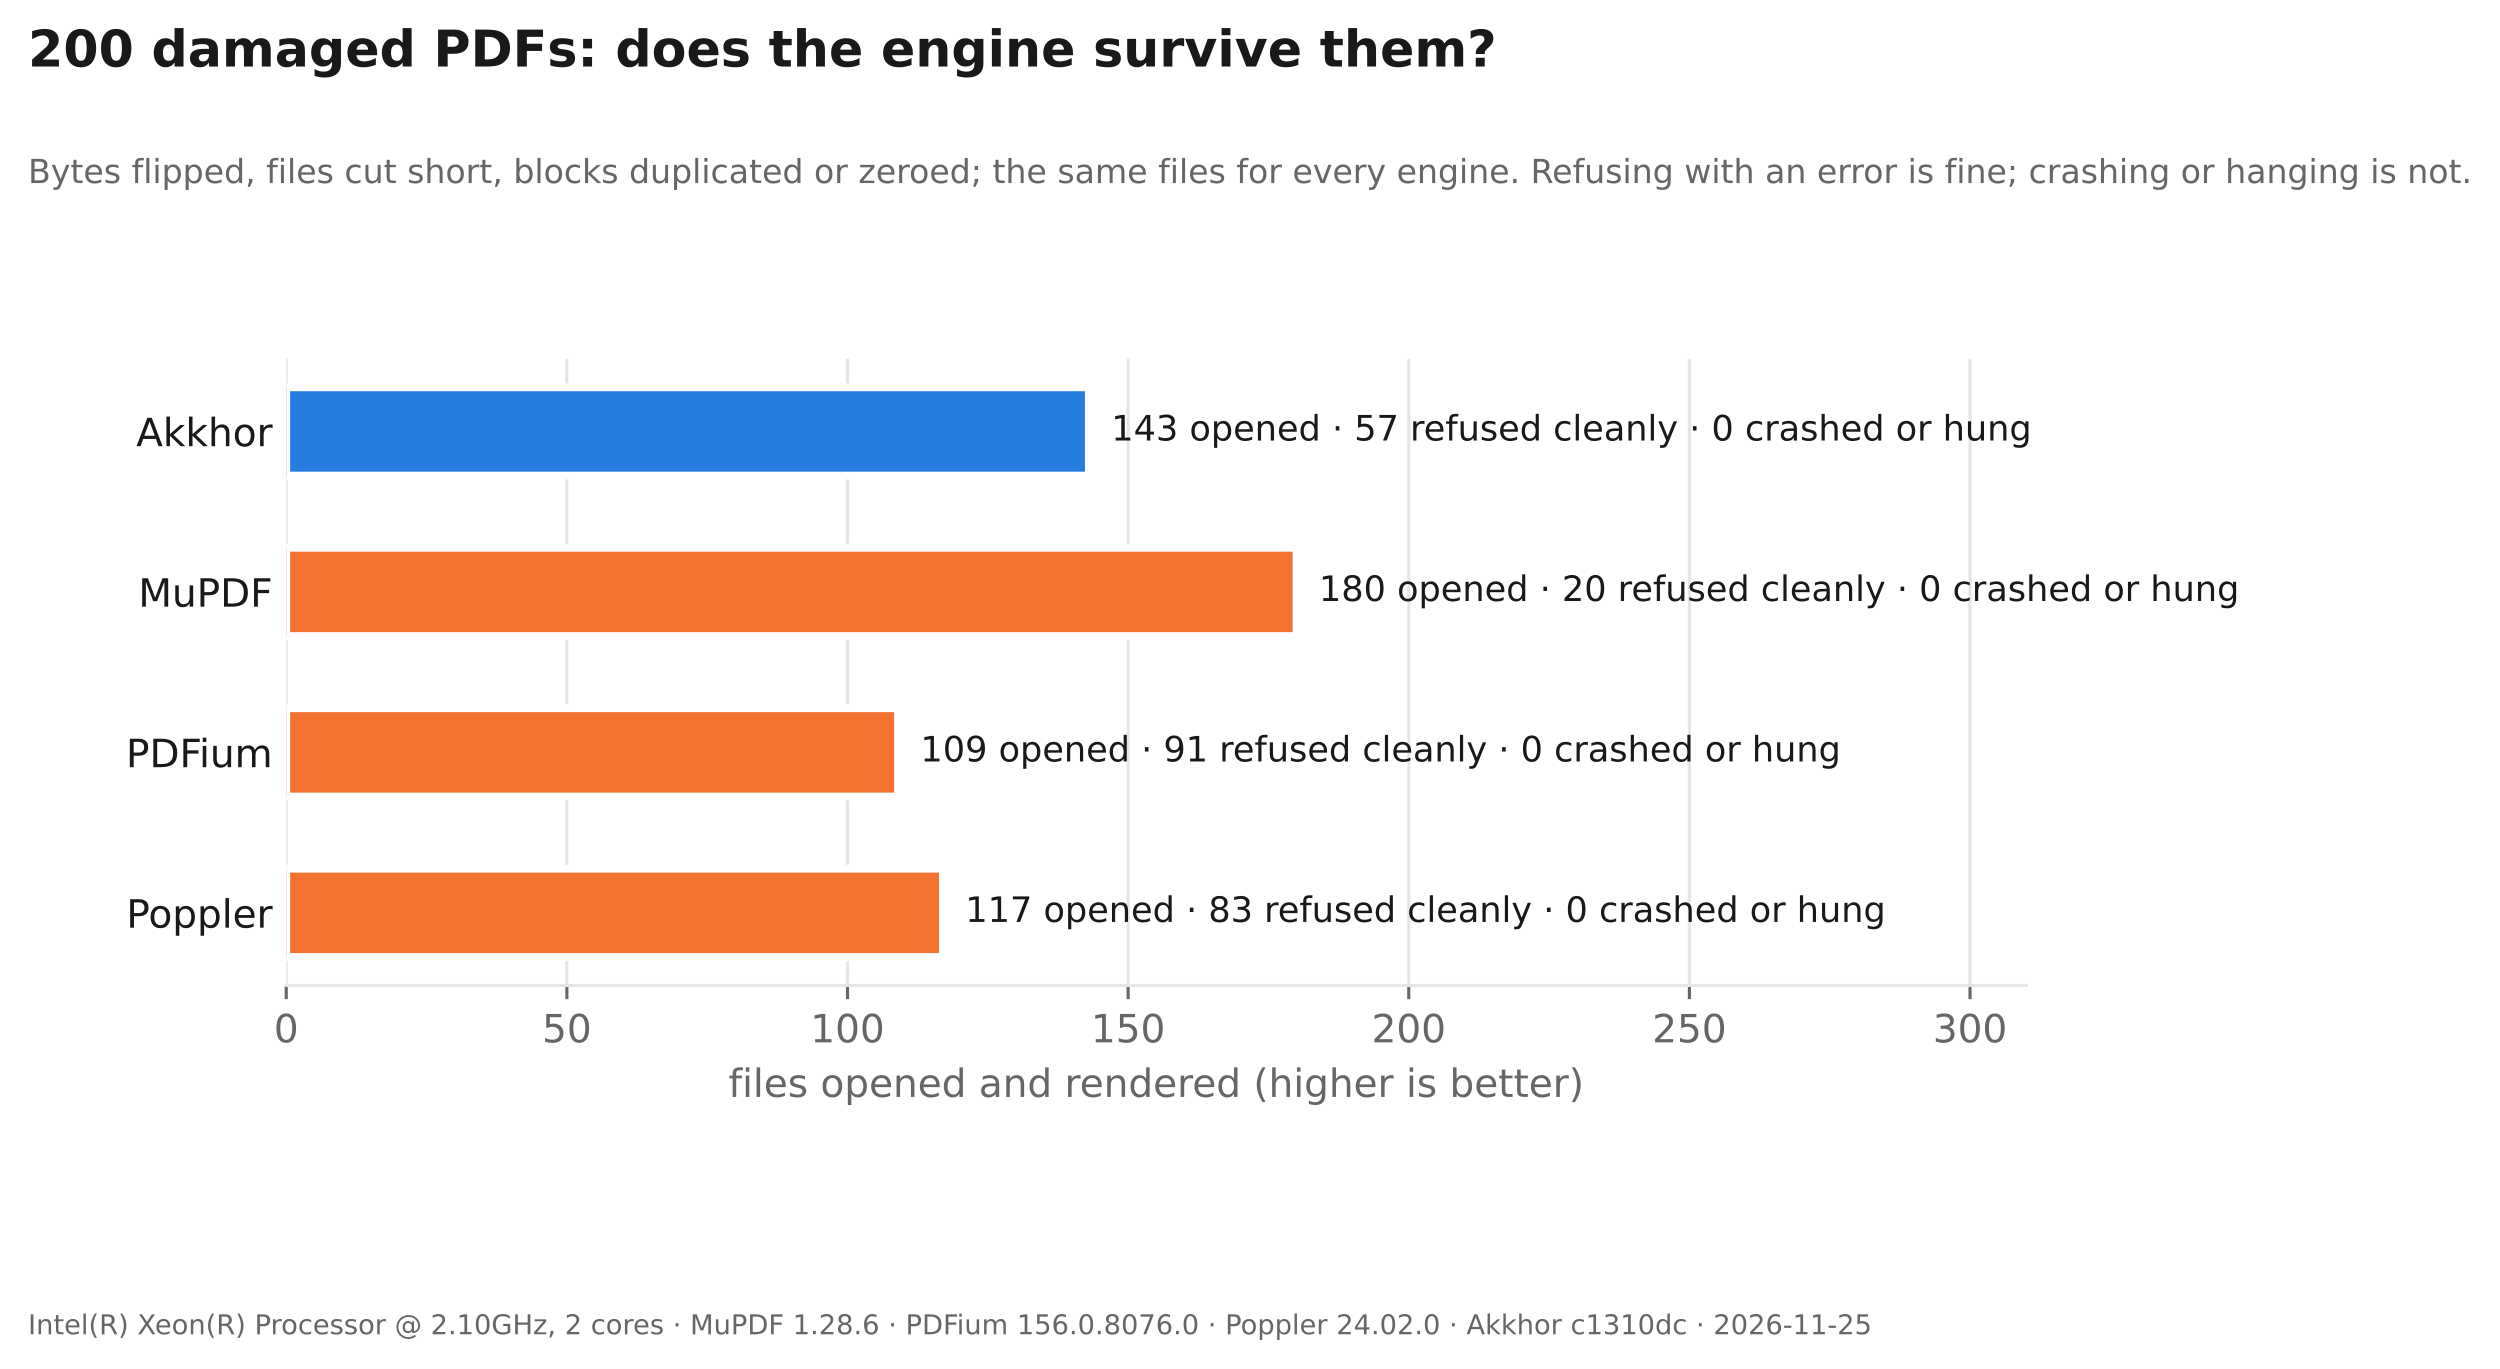
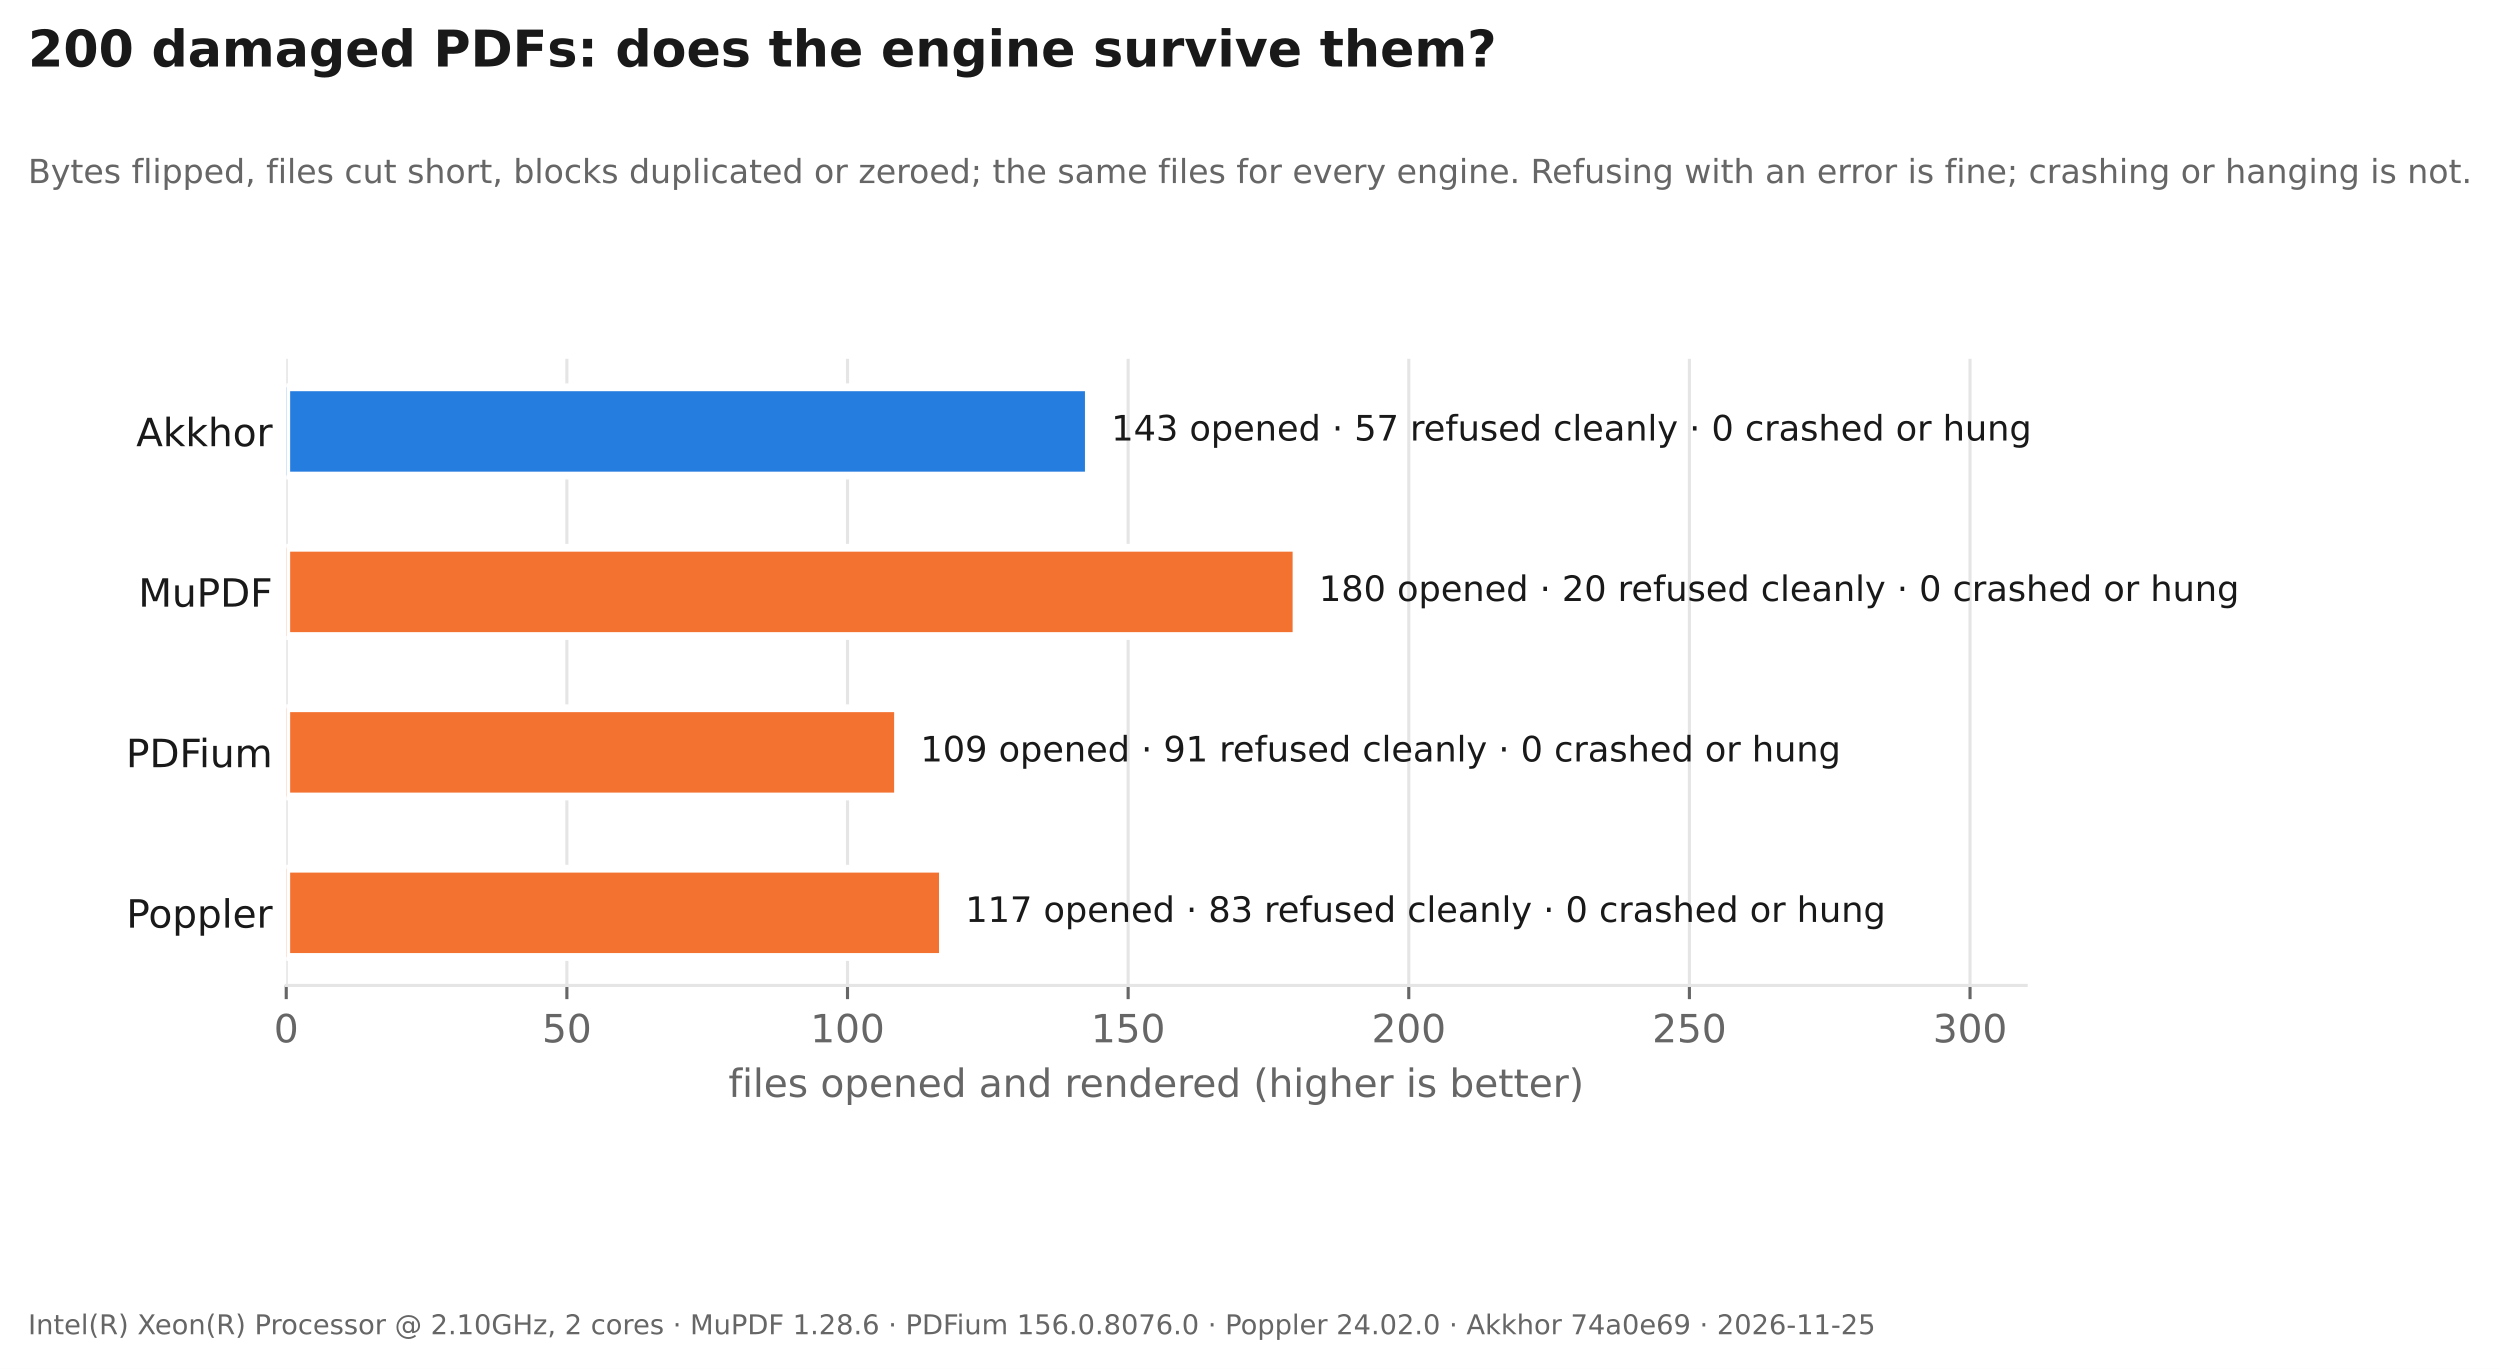
<svg xmlns="http://www.w3.org/2000/svg" xmlns:xlink="http://www.w3.org/1999/xlink" width="641.41pt" height="351.202pt" viewBox="0 0 641.41 351.202" version="1.1">
  <defs>
    <style type="text/css">*{stroke-linejoin: round; stroke-linecap: butt}</style>
  </defs>
  <g id="figure_1">
    <g id="patch_1">
      <path d="M 0 351.202  L 641.41 351.202  L 641.41 -0  L 0 -0  z " style="fill: #ffffff" />
    </g>
    <g id="axes_1">
      <g id="patch_2">
        <path d="M 73.44 252.833  L 519.84 252.833  L 519.84 92.057  L 73.44 92.057  z " style="fill: #ffffff" />
      </g>
      <g id="matplotlib.axis_1">
        <g id="xtick_1">
          <g id="line2d_1">
-             <path d="M 73.44 252.833  L 73.44 92.057  " clip-path="url(#pa4f9a3a899)" style="fill: none; stroke: #e5e5e5; stroke-width: 0.8; stroke-linecap: square" />
+             <path d="M 73.44 252.833  L 73.44 92.057  " clip-path="url(#pb0675965d0)" style="fill: none; stroke: #e5e5e5; stroke-width: 0.8; stroke-linecap: square" />
          </g>
          <g id="line2d_2">
            <defs>
-               <path id="m477149f157" d="M 0 0  L 0 3.5  " style="stroke: #666666; stroke-width: 0.8" />
+               <path id="mccaa113cd0" d="M 0 0  L 0 3.5  " style="stroke: #666666; stroke-width: 0.8" />
            </defs>
            <g>
-               <use xlink:href="#m477149f157" x="73.44" y="252.833" style="fill: #666666; stroke: #666666; stroke-width: 0.8" />
+               <use xlink:href="#mccaa113cd0" x="73.44" y="252.833" style="fill: #666666; stroke: #666666; stroke-width: 0.8" />
            </g>
          </g>
          <g id="text_1">
            <text style="font-size: 10px; font-family: 'DejaVu Sans'; text-anchor: middle; fill: #666666" x="73.44" y="267.431" transform="rotate(-0 73.44 267.4307)">0</text>
          </g>
        </g>
        <g id="xtick_2">
          <g id="line2d_3">
-             <path d="M 145.44 252.833  L 145.44 92.057  " clip-path="url(#pa4f9a3a899)" style="fill: none; stroke: #e5e5e5; stroke-width: 0.8; stroke-linecap: square" />
+             <path d="M 145.44 252.833  L 145.44 92.057  " clip-path="url(#pb0675965d0)" style="fill: none; stroke: #e5e5e5; stroke-width: 0.8; stroke-linecap: square" />
          </g>
          <g id="line2d_4">
            <g>
-               <use xlink:href="#m477149f157" x="145.44" y="252.833" style="fill: #666666; stroke: #666666; stroke-width: 0.8" />
+               <use xlink:href="#mccaa113cd0" x="145.44" y="252.833" style="fill: #666666; stroke: #666666; stroke-width: 0.8" />
            </g>
          </g>
          <g id="text_2">
            <text style="font-size: 10px; font-family: 'DejaVu Sans'; text-anchor: middle; fill: #666666" x="145.44" y="267.431" transform="rotate(-0 145.44 267.4307)">50</text>
          </g>
        </g>
        <g id="xtick_3">
          <g id="line2d_5">
-             <path d="M 217.44 252.833  L 217.44 92.057  " clip-path="url(#pa4f9a3a899)" style="fill: none; stroke: #e5e5e5; stroke-width: 0.8; stroke-linecap: square" />
+             <path d="M 217.44 252.833  L 217.44 92.057  " clip-path="url(#pb0675965d0)" style="fill: none; stroke: #e5e5e5; stroke-width: 0.8; stroke-linecap: square" />
          </g>
          <g id="line2d_6">
            <g>
-               <use xlink:href="#m477149f157" x="217.44" y="252.833" style="fill: #666666; stroke: #666666; stroke-width: 0.8" />
+               <use xlink:href="#mccaa113cd0" x="217.44" y="252.833" style="fill: #666666; stroke: #666666; stroke-width: 0.8" />
            </g>
          </g>
          <g id="text_3">
            <text style="font-size: 10px; font-family: 'DejaVu Sans'; text-anchor: middle; fill: #666666" x="217.44" y="267.431" transform="rotate(-0 217.44 267.4307)">100</text>
          </g>
        </g>
        <g id="xtick_4">
          <g id="line2d_7">
-             <path d="M 289.44 252.833  L 289.44 92.057  " clip-path="url(#pa4f9a3a899)" style="fill: none; stroke: #e5e5e5; stroke-width: 0.8; stroke-linecap: square" />
+             <path d="M 289.44 252.833  L 289.44 92.057  " clip-path="url(#pb0675965d0)" style="fill: none; stroke: #e5e5e5; stroke-width: 0.8; stroke-linecap: square" />
          </g>
          <g id="line2d_8">
            <g>
-               <use xlink:href="#m477149f157" x="289.44" y="252.833" style="fill: #666666; stroke: #666666; stroke-width: 0.8" />
+               <use xlink:href="#mccaa113cd0" x="289.44" y="252.833" style="fill: #666666; stroke: #666666; stroke-width: 0.8" />
            </g>
          </g>
          <g id="text_4">
            <text style="font-size: 10px; font-family: 'DejaVu Sans'; text-anchor: middle; fill: #666666" x="289.44" y="267.431" transform="rotate(-0 289.44 267.4307)">150</text>
          </g>
        </g>
        <g id="xtick_5">
          <g id="line2d_9">
-             <path d="M 361.44 252.833  L 361.44 92.057  " clip-path="url(#pa4f9a3a899)" style="fill: none; stroke: #e5e5e5; stroke-width: 0.8; stroke-linecap: square" />
+             <path d="M 361.44 252.833  L 361.44 92.057  " clip-path="url(#pb0675965d0)" style="fill: none; stroke: #e5e5e5; stroke-width: 0.8; stroke-linecap: square" />
          </g>
          <g id="line2d_10">
            <g>
-               <use xlink:href="#m477149f157" x="361.44" y="252.833" style="fill: #666666; stroke: #666666; stroke-width: 0.8" />
+               <use xlink:href="#mccaa113cd0" x="361.44" y="252.833" style="fill: #666666; stroke: #666666; stroke-width: 0.8" />
            </g>
          </g>
          <g id="text_5">
            <text style="font-size: 10px; font-family: 'DejaVu Sans'; text-anchor: middle; fill: #666666" x="361.44" y="267.431" transform="rotate(-0 361.44 267.4307)">200</text>
          </g>
        </g>
        <g id="xtick_6">
          <g id="line2d_11">
-             <path d="M 433.44 252.833  L 433.44 92.057  " clip-path="url(#pa4f9a3a899)" style="fill: none; stroke: #e5e5e5; stroke-width: 0.8; stroke-linecap: square" />
+             <path d="M 433.44 252.833  L 433.44 92.057  " clip-path="url(#pb0675965d0)" style="fill: none; stroke: #e5e5e5; stroke-width: 0.8; stroke-linecap: square" />
          </g>
          <g id="line2d_12">
            <g>
-               <use xlink:href="#m477149f157" x="433.44" y="252.833" style="fill: #666666; stroke: #666666; stroke-width: 0.8" />
+               <use xlink:href="#mccaa113cd0" x="433.44" y="252.833" style="fill: #666666; stroke: #666666; stroke-width: 0.8" />
            </g>
          </g>
          <g id="text_6">
            <text style="font-size: 10px; font-family: 'DejaVu Sans'; text-anchor: middle; fill: #666666" x="433.44" y="267.431" transform="rotate(-0 433.44 267.4307)">250</text>
          </g>
        </g>
        <g id="xtick_7">
          <g id="line2d_13">
-             <path d="M 505.44 252.833  L 505.44 92.057  " clip-path="url(#pa4f9a3a899)" style="fill: none; stroke: #e5e5e5; stroke-width: 0.8; stroke-linecap: square" />
+             <path d="M 505.44 252.833  L 505.44 92.057  " clip-path="url(#pb0675965d0)" style="fill: none; stroke: #e5e5e5; stroke-width: 0.8; stroke-linecap: square" />
          </g>
          <g id="line2d_14">
            <g>
-               <use xlink:href="#m477149f157" x="505.44" y="252.833" style="fill: #666666; stroke: #666666; stroke-width: 0.8" />
+               <use xlink:href="#mccaa113cd0" x="505.44" y="252.833" style="fill: #666666; stroke: #666666; stroke-width: 0.8" />
            </g>
          </g>
          <g id="text_7">
            <text style="font-size: 10px; font-family: 'DejaVu Sans'; text-anchor: middle; fill: #666666" x="505.44" y="267.431" transform="rotate(-0 505.44 267.4307)">300</text>
          </g>
        </g>
        <g id="text_8">
          <text style="font-size: 10px; font-family: 'DejaVu Sans'; text-anchor: middle; fill: #666666" x="296.64" y="281.431" transform="rotate(-0 296.64 281.4315)">files opened and rendered (higher is better)</text>
        </g>
      </g>
      <g id="matplotlib.axis_2">
        <g id="ytick_1">
          <g id="line2d_15" />
          <g id="text_9">
            <text style="font-size: 10px; font-family: 'DejaVu Sans'; text-anchor: end; fill: #191919" x="69.94" y="114.486" transform="rotate(-0 69.94 114.4865)">Akkhor</text>
          </g>
        </g>
        <g id="ytick_2">
          <g id="line2d_16" />
          <g id="text_10">
            <text style="font-size: 10px; font-family: 'DejaVu Sans'; text-anchor: end; fill: #191919" x="69.94" y="155.658" transform="rotate(-0 69.94 155.6579)">MuPDF</text>
          </g>
        </g>
        <g id="ytick_3">
          <g id="line2d_17" />
          <g id="text_11">
            <text style="font-size: 10px; font-family: 'DejaVu Sans'; text-anchor: end; fill: #191919" x="69.94" y="196.83" transform="rotate(-0 69.94 196.8302)">PDFium</text>
          </g>
        </g>
        <g id="ytick_4">
          <g id="line2d_18" />
          <g id="text_12">
            <text style="font-size: 10px; font-family: 'DejaVu Sans'; text-anchor: end; fill: #191919" x="69.94" y="238.002" transform="rotate(-0 69.94 238.002)">Poppler</text>
          </g>
        </g>
      </g>
      <g id="patch_3">
-         <path d="M 73.44 122.01  L 279.36 122.01  L 279.36 99.365  L 73.44 99.365  z " clip-path="url(#pa4f9a3a899)" style="fill: #257de0; stroke: #ffffff; stroke-width: 2; stroke-linejoin: miter" />
+         <path d="M 73.44 122.01  L 279.36 122.01  L 279.36 99.365  L 73.44 99.365  z " clip-path="url(#pb0675965d0)" style="fill: #257de0; stroke: #ffffff; stroke-width: 2; stroke-linejoin: miter" />
      </g>
      <g id="patch_4">
-         <path d="M 73.44 163.181  L 332.64 163.181  L 332.64 140.537  L 73.44 140.537  z " clip-path="url(#pa4f9a3a899)" style="fill: #f47230; stroke: #ffffff; stroke-width: 2; stroke-linejoin: miter" />
+         <path d="M 73.44 163.181  L 332.64 163.181  L 332.64 140.537  L 73.44 140.537  z " clip-path="url(#pb0675965d0)" style="fill: #f47230; stroke: #ffffff; stroke-width: 2; stroke-linejoin: miter" />
      </g>
      <g id="patch_5">
-         <path d="M 73.44 204.353  L 230.4 204.353  L 230.4 181.709  L 73.44 181.709  z " clip-path="url(#pa4f9a3a899)" style="fill: #f47230; stroke: #ffffff; stroke-width: 2; stroke-linejoin: miter" />
+         <path d="M 73.44 204.353  L 230.4 204.353  L 230.4 181.709  L 73.44 181.709  z " clip-path="url(#pb0675965d0)" style="fill: #f47230; stroke: #ffffff; stroke-width: 2; stroke-linejoin: miter" />
      </g>
      <g id="patch_6">
-         <path d="M 73.44 245.525  L 241.92 245.525  L 241.92 222.881  L 73.44 222.881  z " clip-path="url(#pa4f9a3a899)" style="fill: #f47230; stroke: #ffffff; stroke-width: 2; stroke-linejoin: miter" />
+         <path d="M 73.44 245.525  L 241.92 245.525  L 241.92 222.881  L 73.44 222.881  z " clip-path="url(#pb0675965d0)" style="fill: #f47230; stroke: #ffffff; stroke-width: 2; stroke-linejoin: miter" />
      </g>
      <g id="patch_7">
        <path d="M 73.44 252.833  L 519.84 252.833  " style="fill: none; stroke: #e5e5e5; stroke-width: 0.8; stroke-linejoin: miter; stroke-linecap: square" />
      </g>
      <g id="text_13">
        <text style="font-size: 9px; font-family: 'DejaVu Sans'; text-anchor: start; fill: #191919" x="285.12" y="113.026" transform="rotate(-0 285.12 113.0255)">143 opened · 57 refused cleanly · 0 crashed or hung</text>
      </g>
      <g id="text_14">
        <text style="font-size: 9px; font-family: 'DejaVu Sans'; text-anchor: start; fill: #191919" x="338.4" y="154.197" transform="rotate(-0 338.4 154.1973)">180 opened · 20 refused cleanly · 0 crashed or hung</text>
      </g>
      <g id="text_15">
        <text style="font-size: 9px; font-family: 'DejaVu Sans'; text-anchor: start; fill: #191919" x="236.16" y="195.369" transform="rotate(-0 236.16 195.3692)">109 opened · 91 refused cleanly · 0 crashed or hung</text>
      </g>
      <g id="text_16">
        <text style="font-size: 9px; font-family: 'DejaVu Sans'; text-anchor: start; fill: #191919" x="247.68" y="236.541" transform="rotate(-0 247.68 236.541)">117 opened · 83 refused cleanly · 0 crashed or hung</text>
      </g>
    </g>
    <g id="text_17">
      <text style="font-weight: 700; font-size: 13px; font-family: 'DejaVu Sans'; text-anchor: start; fill: #191919" x="7.2" y="17.078" transform="rotate(-0 7.2 17.07797)">200 damaged PDFs: does the engine survive them?</text>
    </g>
    <g id="text_18">
      <text style="font-size: 8.5px; font-family: 'DejaVu Sans'; text-anchor: start; fill: #666666" x="7.2" y="46.959" transform="rotate(-0 7.2 46.95902)">Bytes flipped, files cut short, blocks duplicated or zeroed; the same files for every engine. Refusing with an error is fine; crashing or hanging is not.</text>
    </g>
    <g id="text_19">
-       <text style="font-size: 7px; font-family: 'DejaVu Sans'; text-anchor: start; fill: #666666" x="7.2" y="342.32" transform="rotate(-0 7.2 342.3199)">Intel(R) Xeon(R) Processor @ 2.10GHz, 2 cores · MuPDF 1.28.6 · PDFium 156.0.8076.0 · Poppler 24.02.0 · Akkhor c1310dc · 2026-11-25</text>
+       <text style="font-size: 7px; font-family: 'DejaVu Sans'; text-anchor: start; fill: #666666" x="7.2" y="342.32" transform="rotate(-0 7.2 342.3199)">Intel(R) Xeon(R) Processor @ 2.10GHz, 2 cores · MuPDF 1.28.6 · PDFium 156.0.8076.0 · Poppler 24.02.0 · Akkhor 74a0e69 · 2026-11-25</text>
    </g>
  </g>
  <defs>
-     <clipPath id="pa4f9a3a899">
+     <clipPath id="pb0675965d0">
      <rect x="73.44" y="92.057" width="446.4" height="160.776" />
    </clipPath>
  </defs>
</svg>
